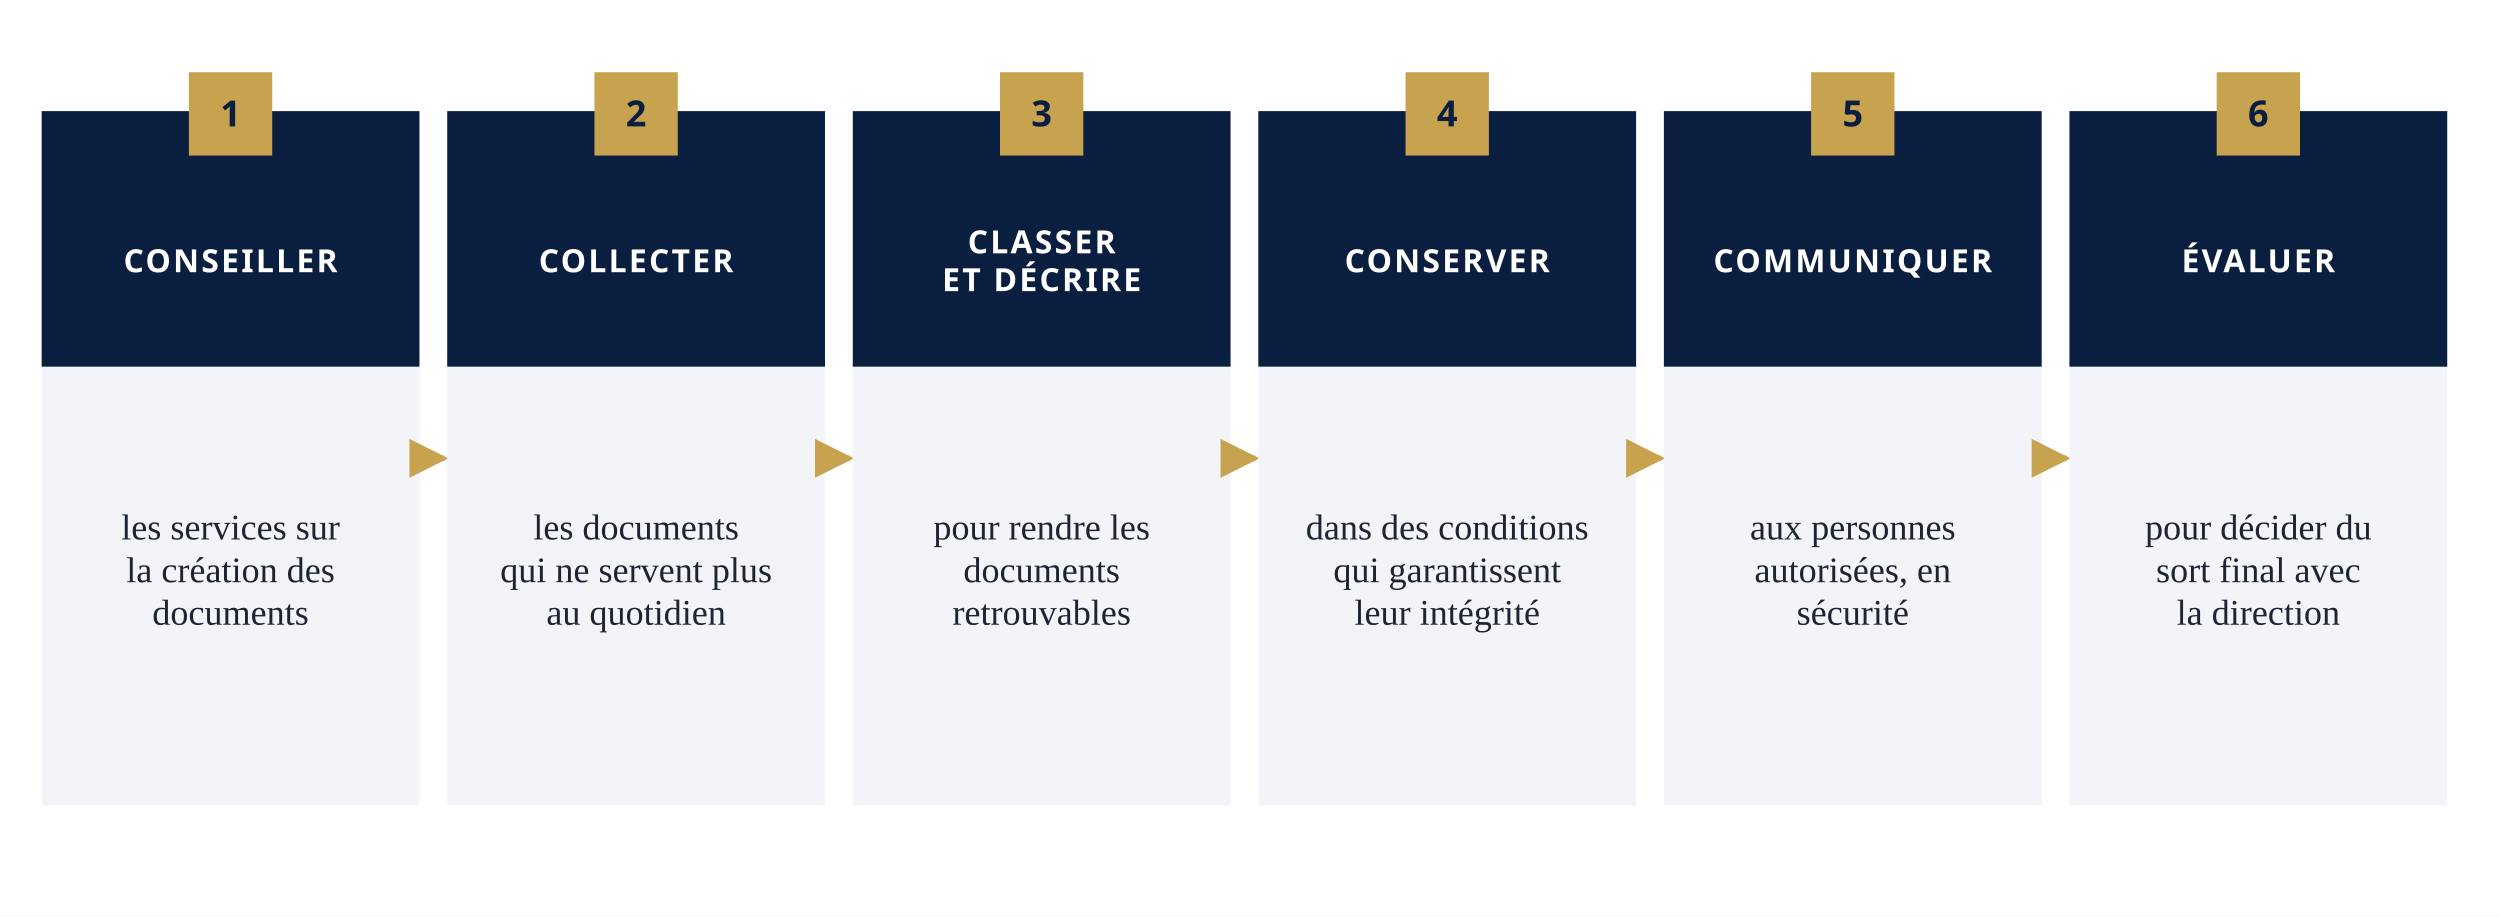
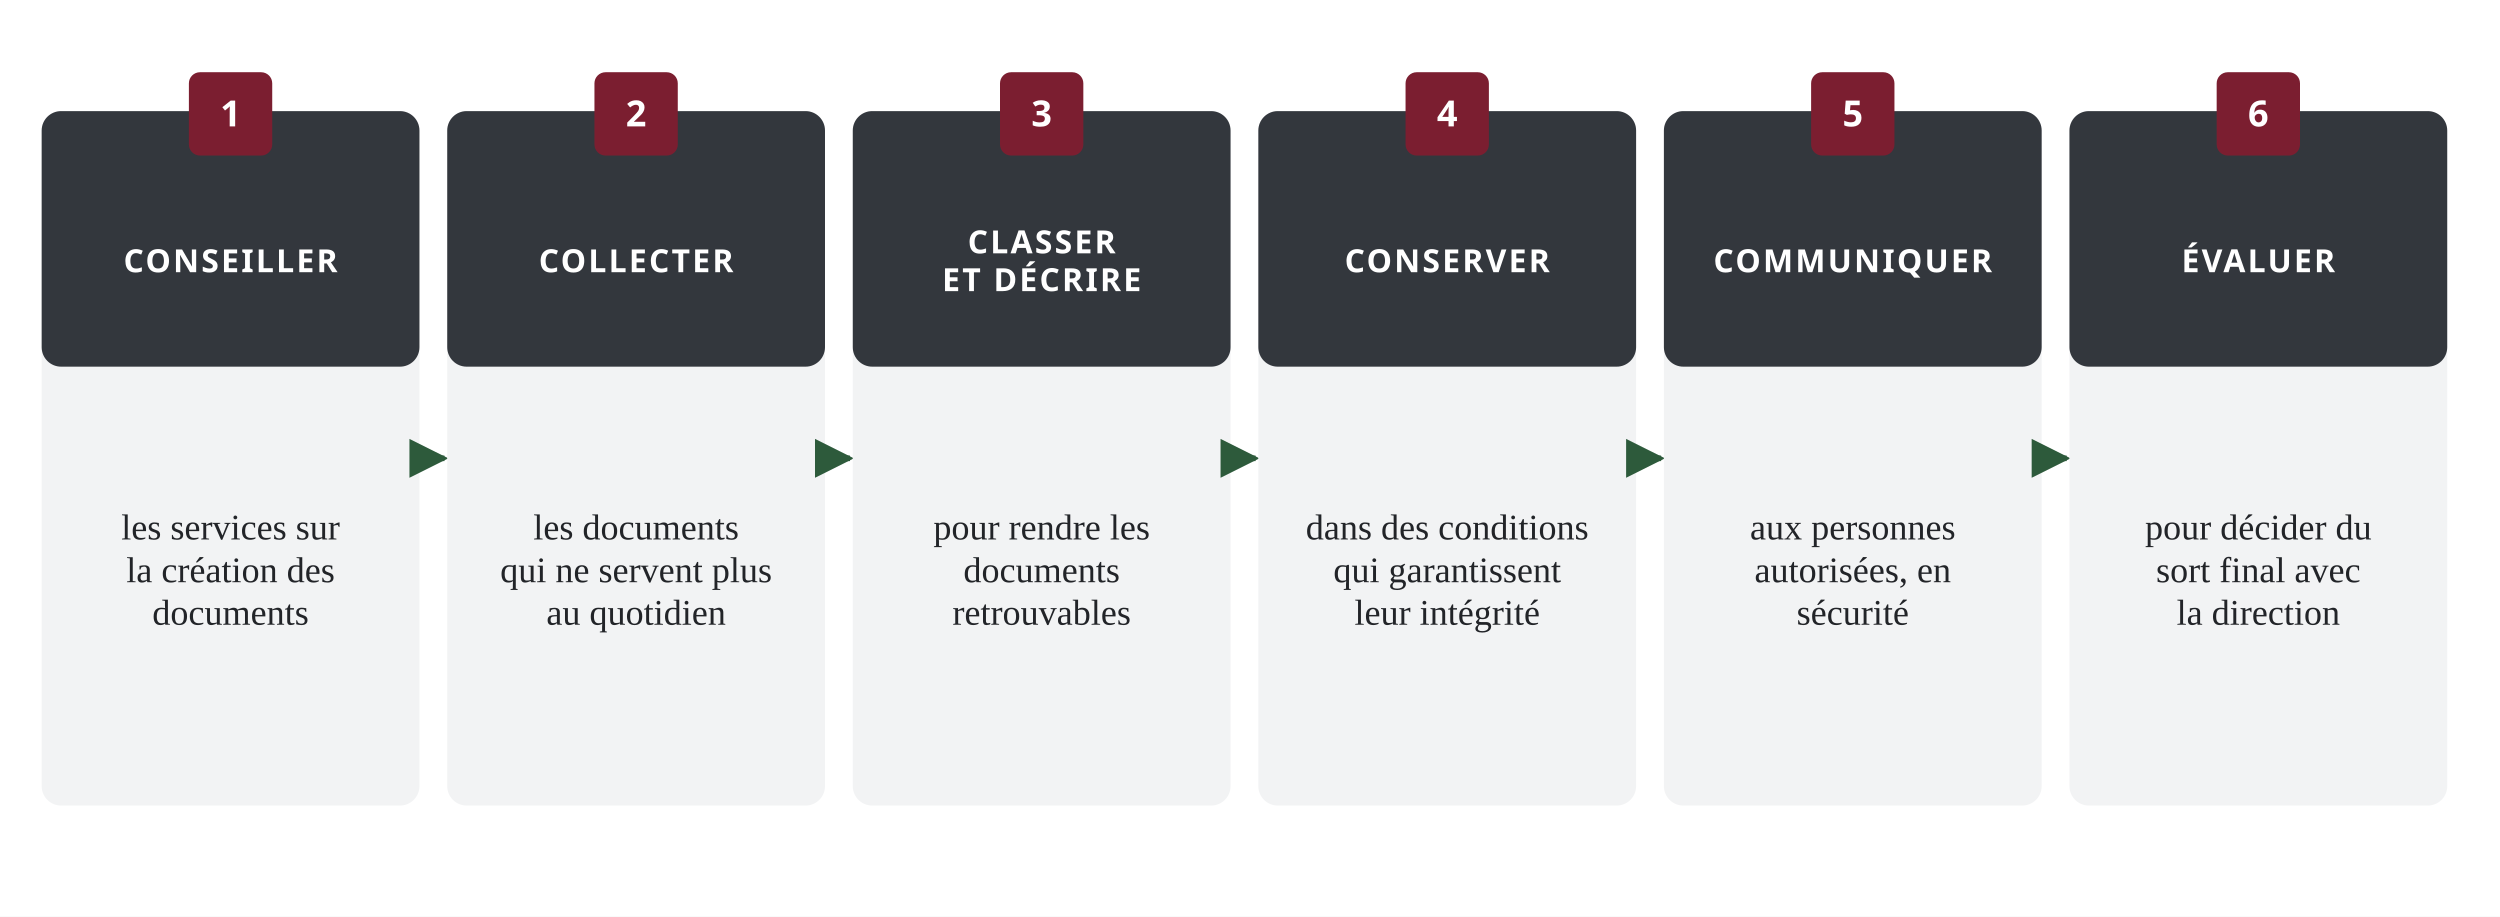
<svg xmlns="http://www.w3.org/2000/svg" viewBox="0 0 900 330" width="900" height="330">
  <defs>
    <marker id="ar" viewBox="0 0 10 10" refX="9" refY="5" markerWidth="7" markerHeight="7" orient="auto-start-reverse">
-       <path d="M0 0L10 5L0 10z" fill="#0A1E3F" />
+       <path d="M0 0L10 5L0 10z" fill="#33373D" />
    </marker>
    <marker id="arg" viewBox="0 0 10 10" refX="9" refY="5" markerWidth="7" markerHeight="7" orient="auto-start-reverse">
-       <path d="M0 0L10 5L0 10z" fill="#C7A34F" />
+       <path d="M0 0L10 5L0 10z" fill="#2D5A3B" />
    </marker>
  </defs>
  <rect width="900" height="330" fill="white" />
-   <rect x="15" y="40" width="136" height="250" rx="0" fill="#F2F4F7" stroke="none" stroke-width="1" />
-   <rect x="15" y="40" width="136" height="92" rx="0" fill="#0A1E3F" stroke="none" stroke-width="1" />
-   <rect x="68.0" y="26" width="30" height="30" rx="0" fill="#C7A34F" stroke="none" stroke-width="1" />
-   <text x="83.0" y="45.5" font-family="Montserrat" font-size="13" font-weight="800" fill="#0A1E3F" text-anchor="middle" letter-spacing="0">1</text>
+   <rect x="15" y="40" width="136" height="250" rx="7" fill="#F2F3F4" stroke="none" stroke-width="1" />
+   <rect x="15" y="40" width="136" height="92" rx="7" fill="#33373D" stroke="none" stroke-width="1" />
+   <rect x="68.0" y="26" width="30" height="30" rx="4" fill="#7B1E30" stroke="none" stroke-width="1" />
+   <text x="83.0" y="45.5" font-family="Montserrat" font-size="13" font-weight="800" fill="white" text-anchor="middle" letter-spacing="0">1</text>
  <text x="83.0" y="98.0" font-family="Montserrat" font-size="11.5" font-weight="800" fill="white" text-anchor="middle" letter-spacing="0.8">CONSEILLER</text>
-   <text x="83.0" y="194.2" font-family="Source Sans 3" font-size="13" font-weight="400" fill="#1D2433" text-anchor="middle" letter-spacing="0">les services sur</text>
-   <text x="83.0" y="209.6" font-family="Source Sans 3" font-size="13" font-weight="400" fill="#1D2433" text-anchor="middle" letter-spacing="0">la création des</text>
-   <text x="83.0" y="224.9" font-family="Source Sans 3" font-size="13" font-weight="400" fill="#1D2433" text-anchor="middle" letter-spacing="0">documents</text>
-   <line x1="152" y1="165" x2="160" y2="165" stroke="#C7A34F" stroke-width="2" marker-end="url(#arg)" />
-   <rect x="161" y="40" width="136" height="250" rx="0" fill="#F2F4F7" stroke="none" stroke-width="1" />
-   <rect x="161" y="40" width="136" height="92" rx="0" fill="#0A1E3F" stroke="none" stroke-width="1" />
-   <rect x="214.0" y="26" width="30" height="30" rx="0" fill="#C7A34F" stroke="none" stroke-width="1" />
-   <text x="229.0" y="45.5" font-family="Montserrat" font-size="13" font-weight="800" fill="#0A1E3F" text-anchor="middle" letter-spacing="0">2</text>
+   <text x="83.0" y="194.2" font-family="Source Sans 3" font-size="13" font-weight="400" fill="#222428" text-anchor="middle" letter-spacing="0">les services sur</text>
+   <text x="83.0" y="209.6" font-family="Source Sans 3" font-size="13" font-weight="400" fill="#222428" text-anchor="middle" letter-spacing="0">la création des</text>
+   <text x="83.0" y="224.9" font-family="Source Sans 3" font-size="13" font-weight="400" fill="#222428" text-anchor="middle" letter-spacing="0">documents</text>
+   <line x1="152" y1="165" x2="160" y2="165" stroke="#2D5A3B" stroke-width="2" marker-end="url(#arg)" />
+   <rect x="161" y="40" width="136" height="250" rx="7" fill="#F2F3F4" stroke="none" stroke-width="1" />
+   <rect x="161" y="40" width="136" height="92" rx="7" fill="#33373D" stroke="none" stroke-width="1" />
+   <rect x="214.0" y="26" width="30" height="30" rx="4" fill="#7B1E30" stroke="none" stroke-width="1" />
+   <text x="229.0" y="45.5" font-family="Montserrat" font-size="13" font-weight="800" fill="white" text-anchor="middle" letter-spacing="0">2</text>
  <text x="229.0" y="98.0" font-family="Montserrat" font-size="11.5" font-weight="800" fill="white" text-anchor="middle" letter-spacing="0.8">COLLECTER</text>
-   <text x="229.0" y="194.2" font-family="Source Sans 3" font-size="13" font-weight="400" fill="#1D2433" text-anchor="middle" letter-spacing="0">les documents</text>
-   <text x="229.0" y="209.6" font-family="Source Sans 3" font-size="13" font-weight="400" fill="#1D2433" text-anchor="middle" letter-spacing="0">qui ne servent plus</text>
-   <text x="229.0" y="224.9" font-family="Source Sans 3" font-size="13" font-weight="400" fill="#1D2433" text-anchor="middle" letter-spacing="0">au quotidien</text>
-   <line x1="298" y1="165" x2="306" y2="165" stroke="#C7A34F" stroke-width="2" marker-end="url(#arg)" />
-   <rect x="307" y="40" width="136" height="250" rx="0" fill="#F2F4F7" stroke="none" stroke-width="1" />
-   <rect x="307" y="40" width="136" height="92" rx="0" fill="#0A1E3F" stroke="none" stroke-width="1" />
-   <rect x="360.0" y="26" width="30" height="30" rx="0" fill="#C7A34F" stroke="none" stroke-width="1" />
-   <text x="375.0" y="45.5" font-family="Montserrat" font-size="13" font-weight="800" fill="#0A1E3F" text-anchor="middle" letter-spacing="0">3</text>
+   <text x="229.0" y="194.2" font-family="Source Sans 3" font-size="13" font-weight="400" fill="#222428" text-anchor="middle" letter-spacing="0">les documents</text>
+   <text x="229.0" y="209.6" font-family="Source Sans 3" font-size="13" font-weight="400" fill="#222428" text-anchor="middle" letter-spacing="0">qui ne servent plus</text>
+   <text x="229.0" y="224.9" font-family="Source Sans 3" font-size="13" font-weight="400" fill="#222428" text-anchor="middle" letter-spacing="0">au quotidien</text>
+   <line x1="298" y1="165" x2="306" y2="165" stroke="#2D5A3B" stroke-width="2" marker-end="url(#arg)" />
+   <rect x="307" y="40" width="136" height="250" rx="7" fill="#F2F3F4" stroke="none" stroke-width="1" />
+   <rect x="307" y="40" width="136" height="92" rx="7" fill="#33373D" stroke="none" stroke-width="1" />
+   <rect x="360.0" y="26" width="30" height="30" rx="4" fill="#7B1E30" stroke="none" stroke-width="1" />
+   <text x="375.0" y="45.5" font-family="Montserrat" font-size="13" font-weight="800" fill="white" text-anchor="middle" letter-spacing="0">3</text>
  <text x="375.0" y="91.2" font-family="Montserrat" font-size="11.5" font-weight="800" fill="white" text-anchor="middle" letter-spacing="0.8">CLASSER</text>
  <text x="375.0" y="104.8" font-family="Montserrat" font-size="11.5" font-weight="800" fill="white" text-anchor="middle" letter-spacing="0.8">ET DÉCRIRE</text>
-   <text x="375.0" y="194.2" font-family="Source Sans 3" font-size="13" font-weight="400" fill="#1D2433" text-anchor="middle" letter-spacing="0">pour rendre les</text>
-   <text x="375.0" y="209.6" font-family="Source Sans 3" font-size="13" font-weight="400" fill="#1D2433" text-anchor="middle" letter-spacing="0">documents</text>
-   <text x="375.0" y="224.9" font-family="Source Sans 3" font-size="13" font-weight="400" fill="#1D2433" text-anchor="middle" letter-spacing="0">retrouvables</text>
-   <line x1="444" y1="165" x2="452" y2="165" stroke="#C7A34F" stroke-width="2" marker-end="url(#arg)" />
-   <rect x="453" y="40" width="136" height="250" rx="0" fill="#F2F4F7" stroke="none" stroke-width="1" />
-   <rect x="453" y="40" width="136" height="92" rx="0" fill="#0A1E3F" stroke="none" stroke-width="1" />
-   <rect x="506.0" y="26" width="30" height="30" rx="0" fill="#C7A34F" stroke="none" stroke-width="1" />
-   <text x="521.0" y="45.5" font-family="Montserrat" font-size="13" font-weight="800" fill="#0A1E3F" text-anchor="middle" letter-spacing="0">4</text>
+   <text x="375.0" y="194.2" font-family="Source Sans 3" font-size="13" font-weight="400" fill="#222428" text-anchor="middle" letter-spacing="0">pour rendre les</text>
+   <text x="375.0" y="209.6" font-family="Source Sans 3" font-size="13" font-weight="400" fill="#222428" text-anchor="middle" letter-spacing="0">documents</text>
+   <text x="375.0" y="224.9" font-family="Source Sans 3" font-size="13" font-weight="400" fill="#222428" text-anchor="middle" letter-spacing="0">retrouvables</text>
+   <line x1="444" y1="165" x2="452" y2="165" stroke="#2D5A3B" stroke-width="2" marker-end="url(#arg)" />
+   <rect x="453" y="40" width="136" height="250" rx="7" fill="#F2F3F4" stroke="none" stroke-width="1" />
+   <rect x="453" y="40" width="136" height="92" rx="7" fill="#33373D" stroke="none" stroke-width="1" />
+   <rect x="506.0" y="26" width="30" height="30" rx="4" fill="#7B1E30" stroke="none" stroke-width="1" />
+   <text x="521.0" y="45.5" font-family="Montserrat" font-size="13" font-weight="800" fill="white" text-anchor="middle" letter-spacing="0">4</text>
  <text x="521.0" y="98.0" font-family="Montserrat" font-size="11.5" font-weight="800" fill="white" text-anchor="middle" letter-spacing="0.8">CONSERVER</text>
-   <text x="521.0" y="194.2" font-family="Source Sans 3" font-size="13" font-weight="400" fill="#1D2433" text-anchor="middle" letter-spacing="0">dans des conditions</text>
-   <text x="521.0" y="209.6" font-family="Source Sans 3" font-size="13" font-weight="400" fill="#1D2433" text-anchor="middle" letter-spacing="0">qui garantissent</text>
-   <text x="521.0" y="224.9" font-family="Source Sans 3" font-size="13" font-weight="400" fill="#1D2433" text-anchor="middle" letter-spacing="0">leur intégrité</text>
-   <line x1="590" y1="165" x2="598" y2="165" stroke="#C7A34F" stroke-width="2" marker-end="url(#arg)" />
-   <rect x="599" y="40" width="136" height="250" rx="0" fill="#F2F4F7" stroke="none" stroke-width="1" />
-   <rect x="599" y="40" width="136" height="92" rx="0" fill="#0A1E3F" stroke="none" stroke-width="1" />
-   <rect x="652.0" y="26" width="30" height="30" rx="0" fill="#C7A34F" stroke="none" stroke-width="1" />
-   <text x="667.0" y="45.5" font-family="Montserrat" font-size="13" font-weight="800" fill="#0A1E3F" text-anchor="middle" letter-spacing="0">5</text>
+   <text x="521.0" y="194.2" font-family="Source Sans 3" font-size="13" font-weight="400" fill="#222428" text-anchor="middle" letter-spacing="0">dans des conditions</text>
+   <text x="521.0" y="209.6" font-family="Source Sans 3" font-size="13" font-weight="400" fill="#222428" text-anchor="middle" letter-spacing="0">qui garantissent</text>
+   <text x="521.0" y="224.9" font-family="Source Sans 3" font-size="13" font-weight="400" fill="#222428" text-anchor="middle" letter-spacing="0">leur intégrité</text>
+   <line x1="590" y1="165" x2="598" y2="165" stroke="#2D5A3B" stroke-width="2" marker-end="url(#arg)" />
+   <rect x="599" y="40" width="136" height="250" rx="7" fill="#F2F3F4" stroke="none" stroke-width="1" />
+   <rect x="599" y="40" width="136" height="92" rx="7" fill="#33373D" stroke="none" stroke-width="1" />
+   <rect x="652.0" y="26" width="30" height="30" rx="4" fill="#7B1E30" stroke="none" stroke-width="1" />
+   <text x="667.0" y="45.5" font-family="Montserrat" font-size="13" font-weight="800" fill="white" text-anchor="middle" letter-spacing="0">5</text>
  <text x="667.0" y="98.0" font-family="Montserrat" font-size="11.5" font-weight="800" fill="white" text-anchor="middle" letter-spacing="0.8">COMMUNIQUER</text>
-   <text x="667.0" y="194.2" font-family="Source Sans 3" font-size="13" font-weight="400" fill="#1D2433" text-anchor="middle" letter-spacing="0">aux personnes</text>
-   <text x="667.0" y="209.6" font-family="Source Sans 3" font-size="13" font-weight="400" fill="#1D2433" text-anchor="middle" letter-spacing="0">autorisées, en</text>
-   <text x="667.0" y="224.9" font-family="Source Sans 3" font-size="13" font-weight="400" fill="#1D2433" text-anchor="middle" letter-spacing="0">sécurité</text>
-   <line x1="736" y1="165" x2="744" y2="165" stroke="#C7A34F" stroke-width="2" marker-end="url(#arg)" />
-   <rect x="745" y="40" width="136" height="250" rx="0" fill="#F2F4F7" stroke="none" stroke-width="1" />
-   <rect x="745" y="40" width="136" height="92" rx="0" fill="#0A1E3F" stroke="none" stroke-width="1" />
-   <rect x="798.0" y="26" width="30" height="30" rx="0" fill="#C7A34F" stroke="none" stroke-width="1" />
-   <text x="813.0" y="45.5" font-family="Montserrat" font-size="13" font-weight="800" fill="#0A1E3F" text-anchor="middle" letter-spacing="0">6</text>
+   <text x="667.0" y="194.2" font-family="Source Sans 3" font-size="13" font-weight="400" fill="#222428" text-anchor="middle" letter-spacing="0">aux personnes</text>
+   <text x="667.0" y="209.6" font-family="Source Sans 3" font-size="13" font-weight="400" fill="#222428" text-anchor="middle" letter-spacing="0">autorisées, en</text>
+   <text x="667.0" y="224.9" font-family="Source Sans 3" font-size="13" font-weight="400" fill="#222428" text-anchor="middle" letter-spacing="0">sécurité</text>
+   <line x1="736" y1="165" x2="744" y2="165" stroke="#2D5A3B" stroke-width="2" marker-end="url(#arg)" />
+   <rect x="745" y="40" width="136" height="250" rx="7" fill="#F2F3F4" stroke="none" stroke-width="1" />
+   <rect x="745" y="40" width="136" height="92" rx="7" fill="#33373D" stroke="none" stroke-width="1" />
+   <rect x="798.0" y="26" width="30" height="30" rx="4" fill="#7B1E30" stroke="none" stroke-width="1" />
+   <text x="813.0" y="45.5" font-family="Montserrat" font-size="13" font-weight="800" fill="white" text-anchor="middle" letter-spacing="0">6</text>
  <text x="813.0" y="98.0" font-family="Montserrat" font-size="11.5" font-weight="800" fill="white" text-anchor="middle" letter-spacing="0.8">ÉVALUER</text>
-   <text x="813.0" y="194.2" font-family="Source Sans 3" font-size="13" font-weight="400" fill="#1D2433" text-anchor="middle" letter-spacing="0">pour décider du</text>
-   <text x="813.0" y="209.6" font-family="Source Sans 3" font-size="13" font-weight="400" fill="#1D2433" text-anchor="middle" letter-spacing="0">sort final avec</text>
-   <text x="813.0" y="224.9" font-family="Source Sans 3" font-size="13" font-weight="400" fill="#1D2433" text-anchor="middle" letter-spacing="0">la direction</text>
+   <text x="813.0" y="194.2" font-family="Source Sans 3" font-size="13" font-weight="400" fill="#222428" text-anchor="middle" letter-spacing="0">pour décider du</text>
+   <text x="813.0" y="209.6" font-family="Source Sans 3" font-size="13" font-weight="400" fill="#222428" text-anchor="middle" letter-spacing="0">sort final avec</text>
+   <text x="813.0" y="224.9" font-family="Source Sans 3" font-size="13" font-weight="400" fill="#222428" text-anchor="middle" letter-spacing="0">la direction</text>
</svg>
